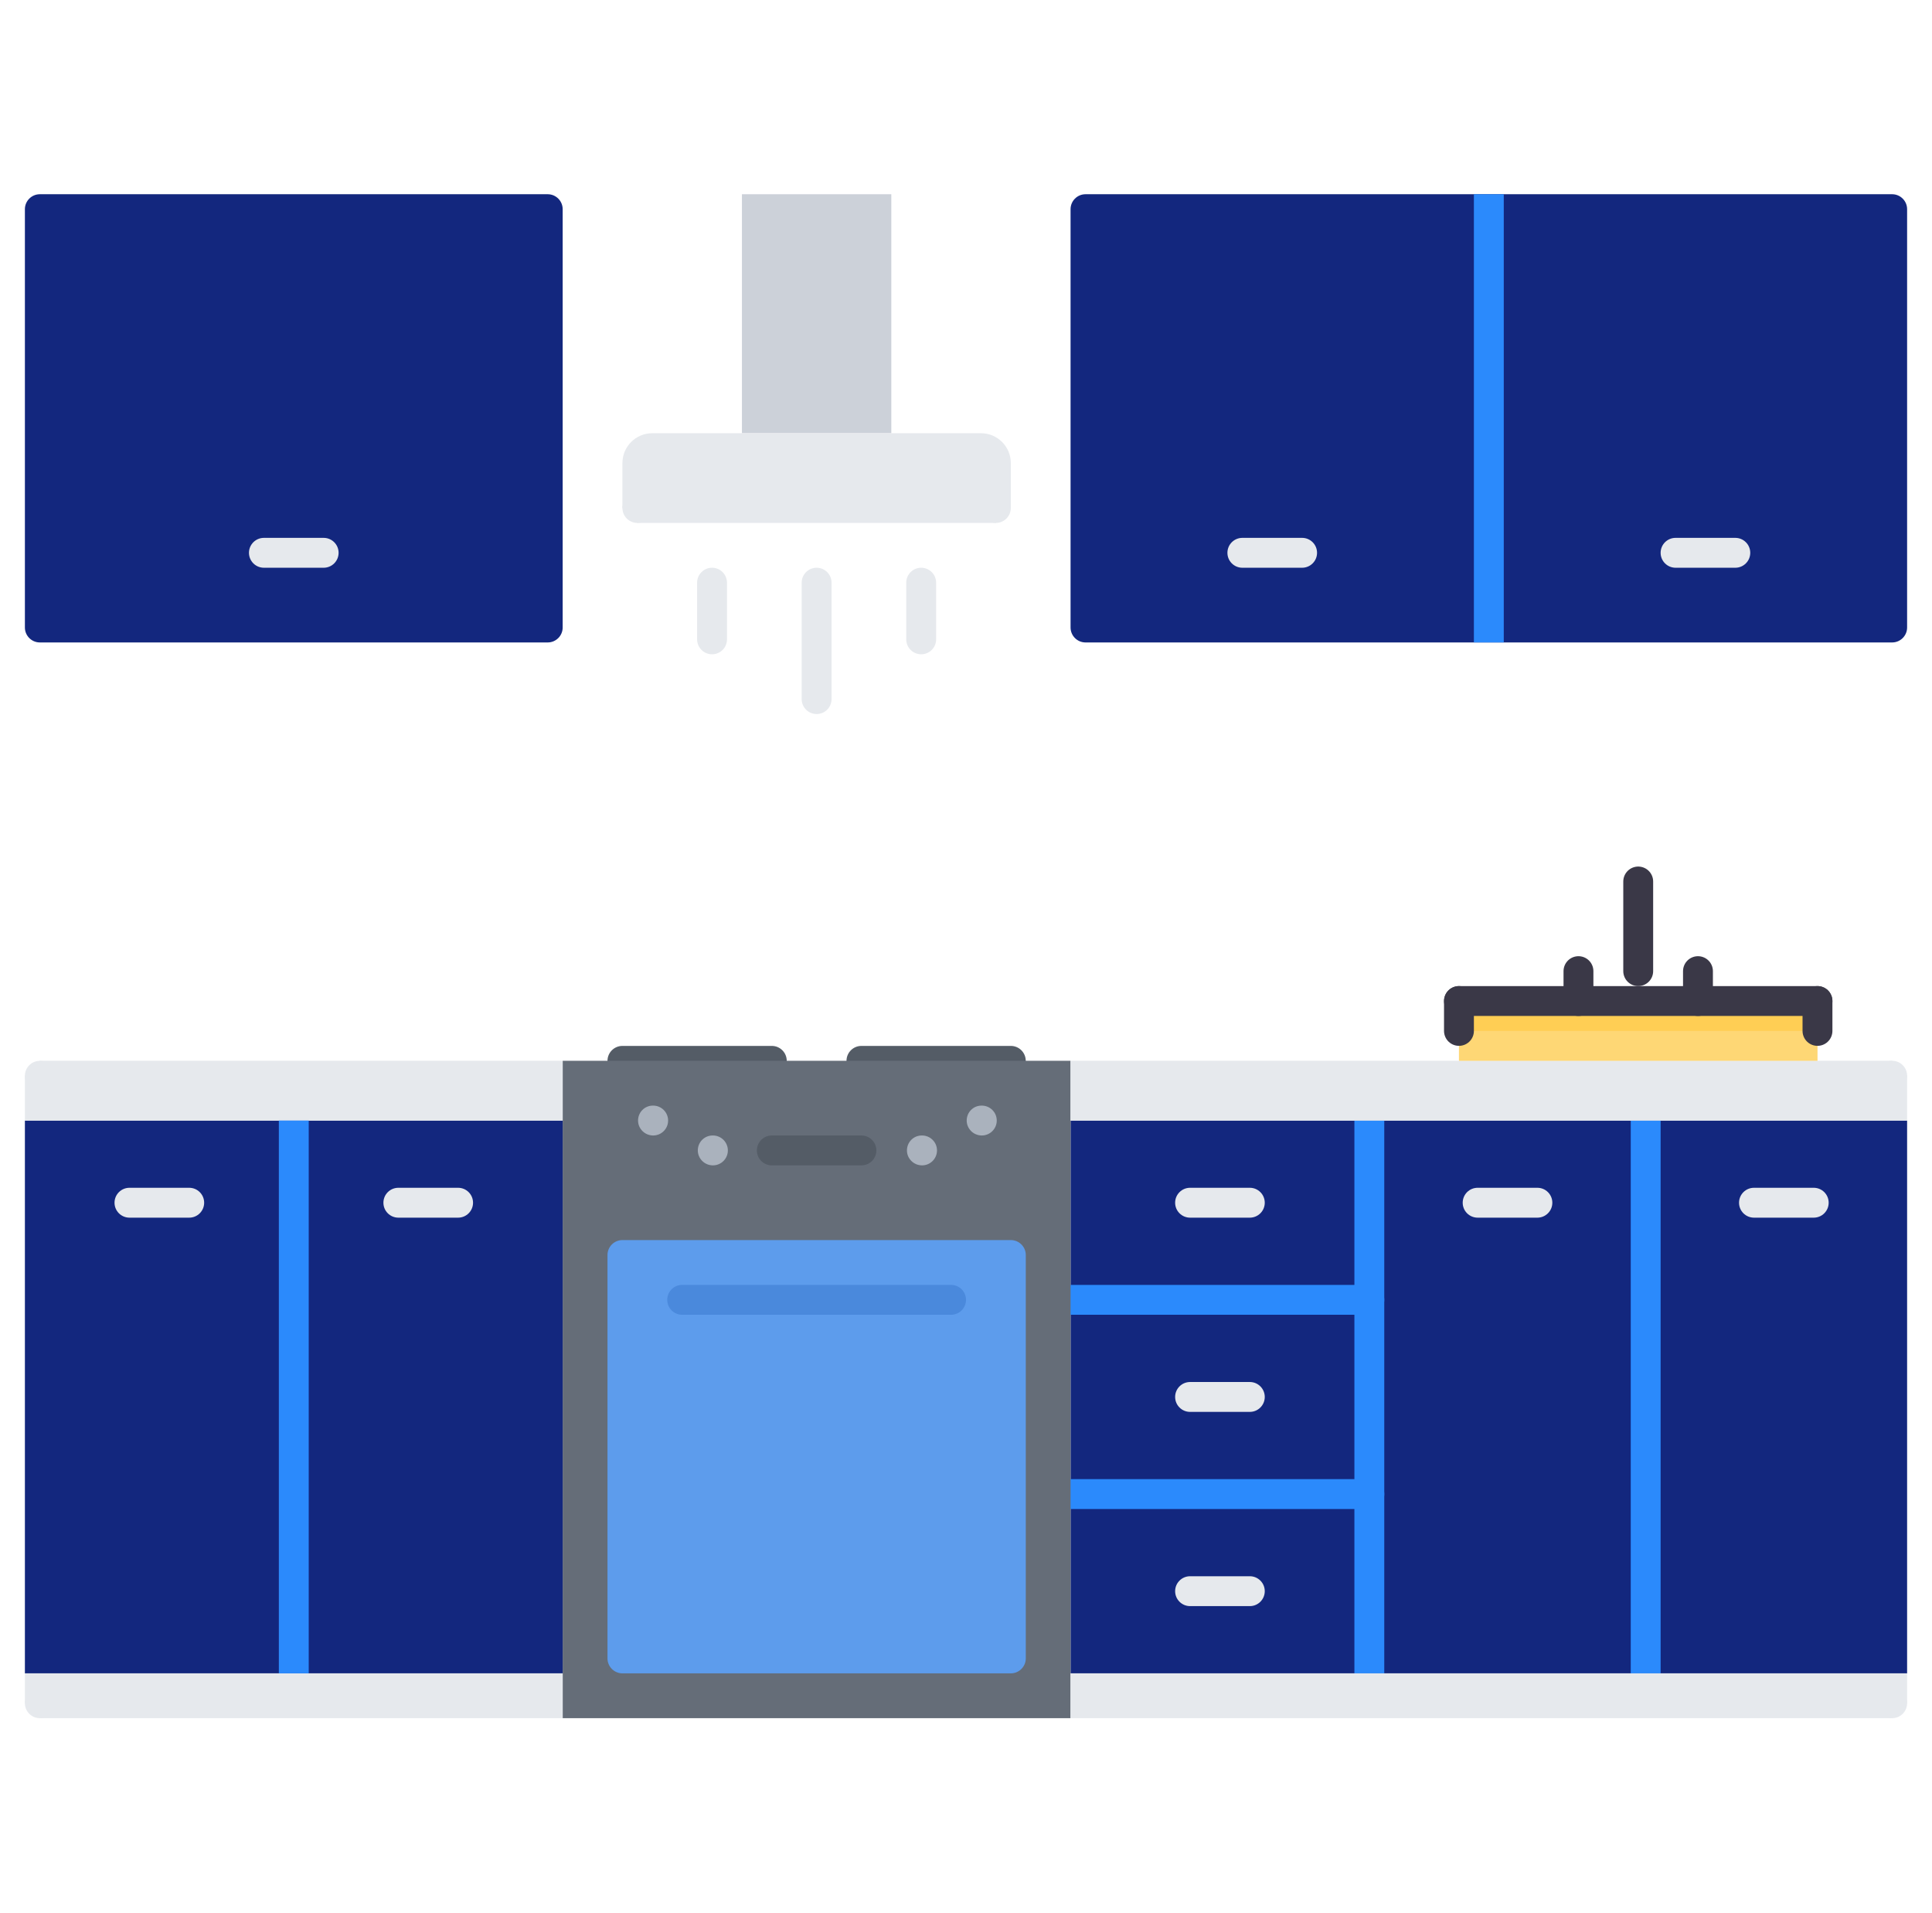
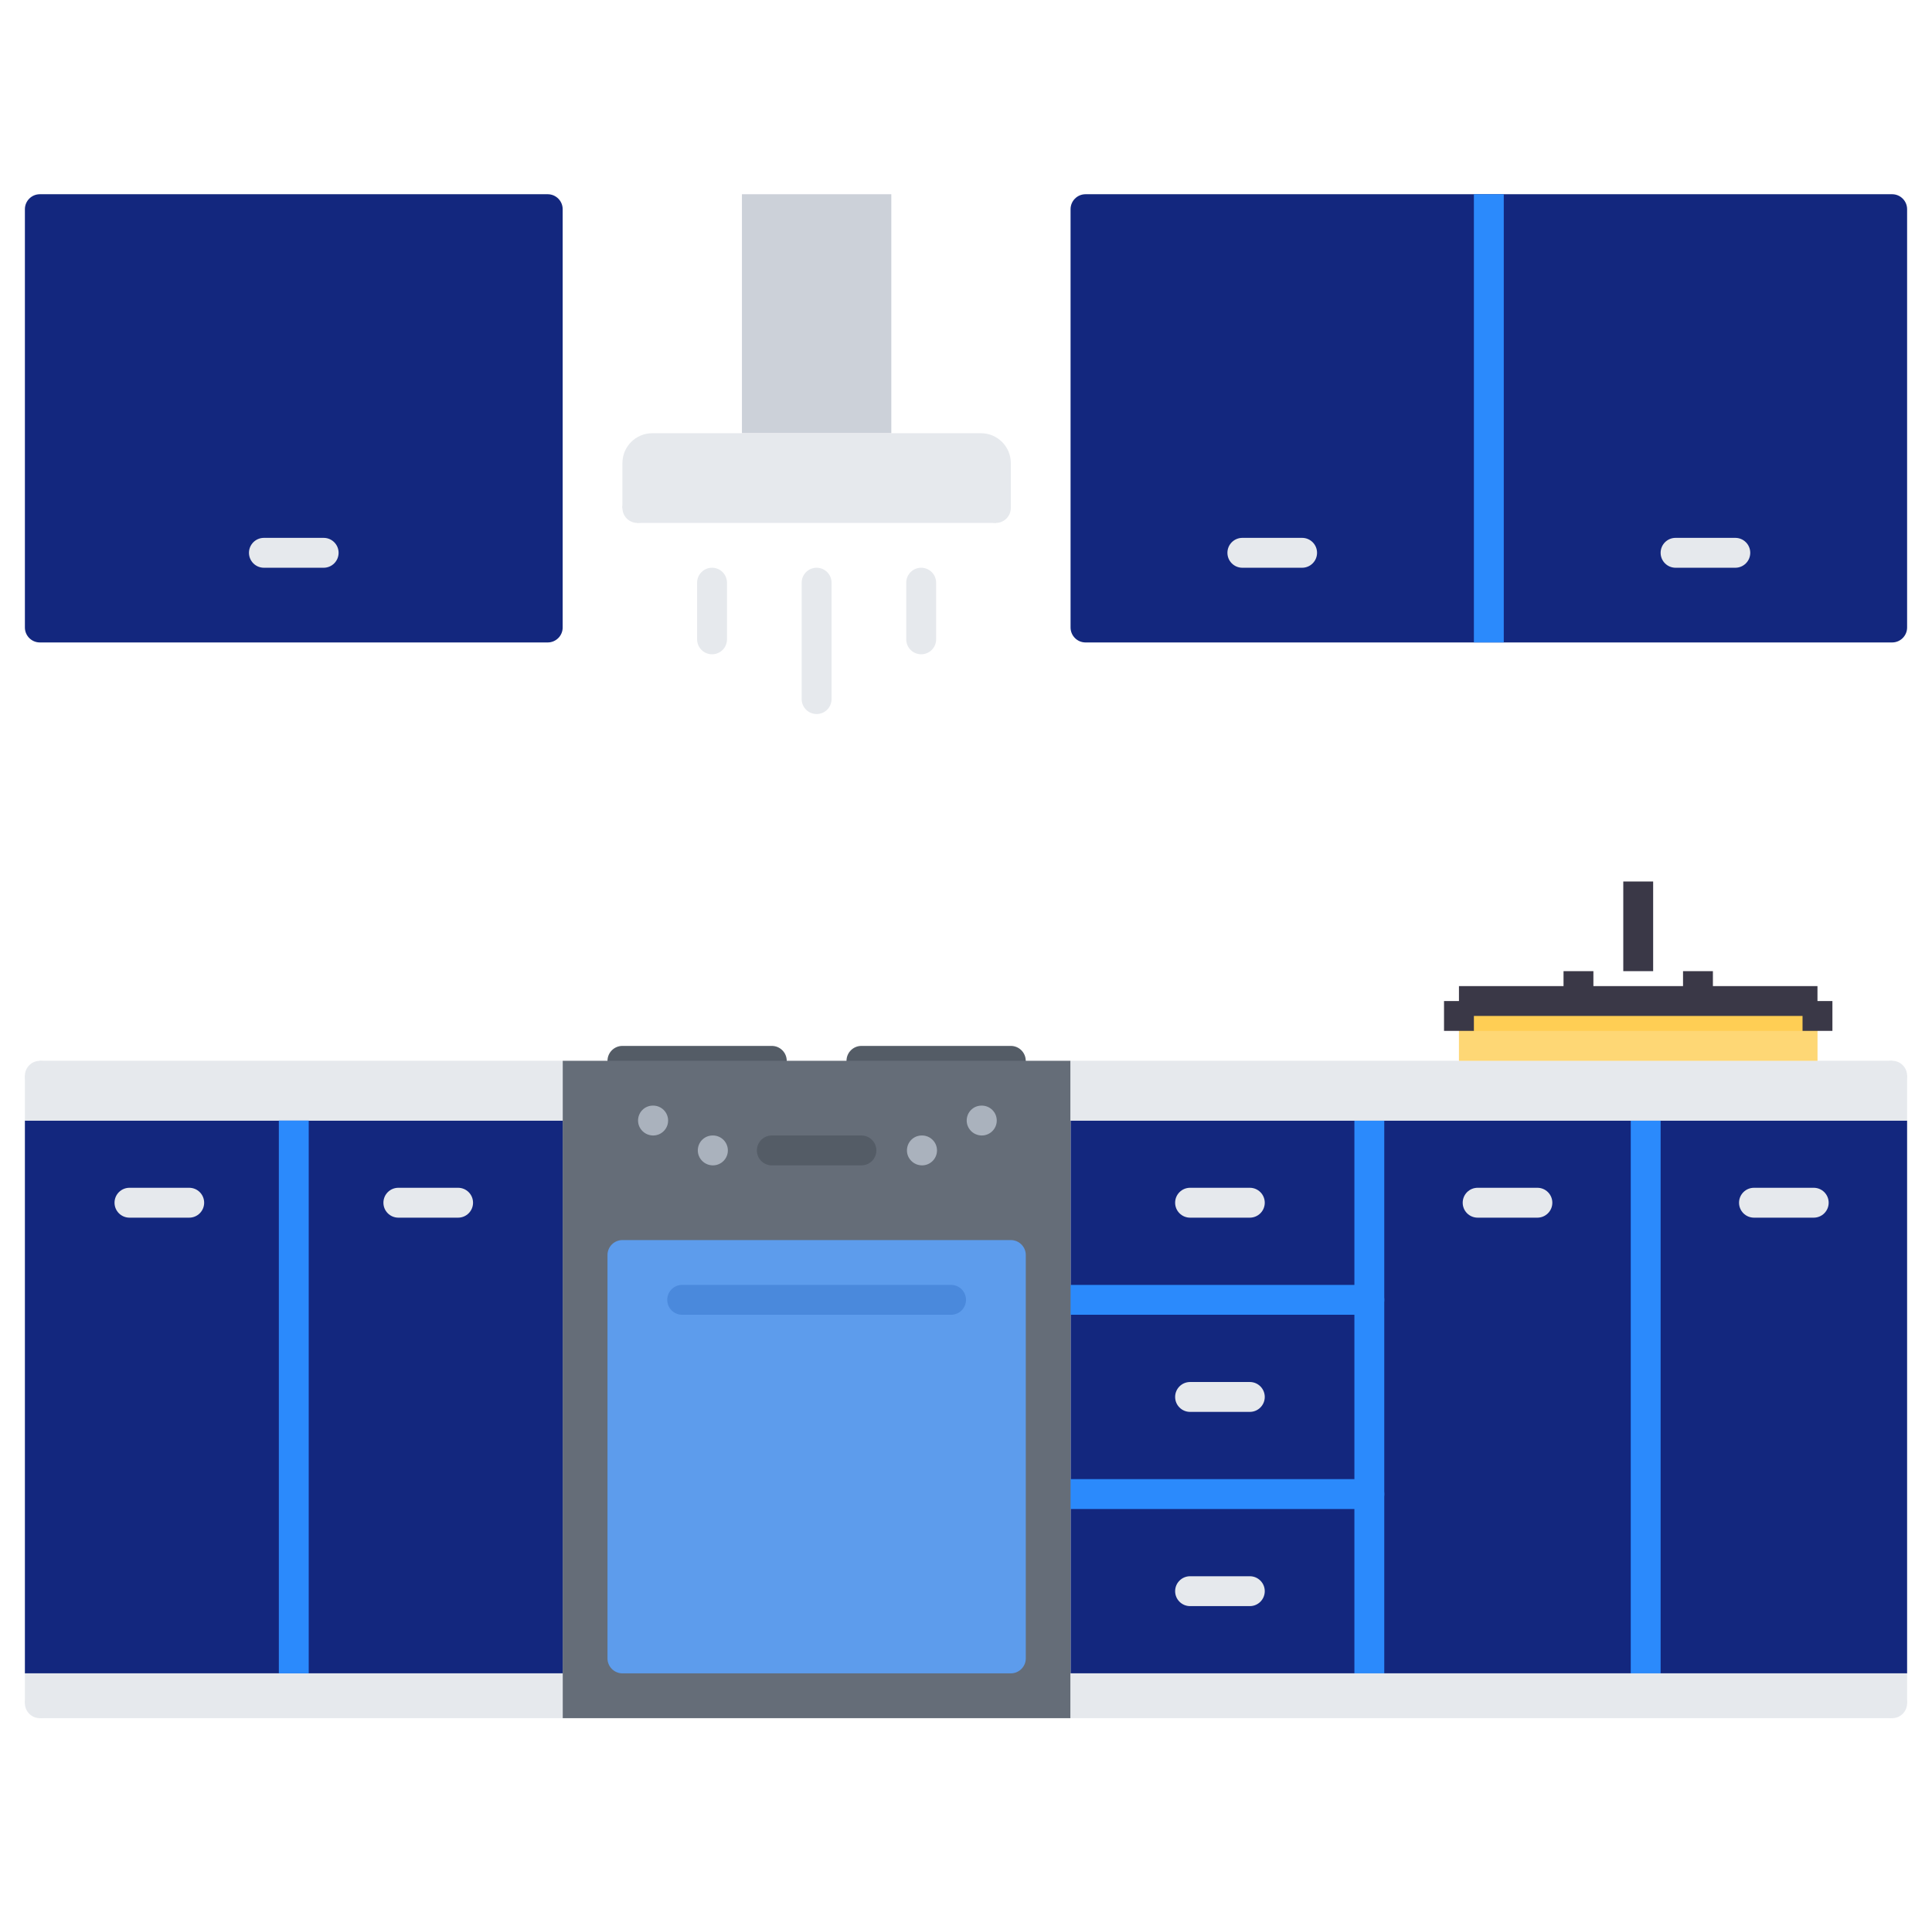
<svg xmlns="http://www.w3.org/2000/svg" width="97" height="96" viewBox="0 0 97 96" fill="none">
  <path d="M95.75 56.25H53.75V84H95.75V56.25Z" fill="#13277E" />
  <path d="M69.5 56.25H68V84H69.5V56.25Z" fill="#2B8AFC" />
  <path d="M83.375 56.25H81.875V84H83.375V56.25Z" fill="#2B8AFC" />
  <path d="M68.75 66H53.75C53.336 66 53 65.664 53 65.25C53 64.836 53.336 64.5 53.75 64.5H68.75C69.164 64.5 69.5 64.836 69.5 65.25C69.5 65.664 69.164 66 68.75 66ZM68.75 75.75H53.75C53.336 75.75 53 75.414 53 75C53 74.586 53.336 74.25 53.75 74.25H68.75C69.164 74.25 69.5 74.586 69.5 75C69.5 75.414 69.164 75.75 68.75 75.75Z" fill="#2B8AFC" />
  <path d="M38.75 54.003H31.25C30.836 54.003 30.5 53.667 30.5 53.253C30.5 52.839 30.836 52.503 31.25 52.503H38.75C39.164 52.503 39.5 52.839 39.5 53.253C39.5 53.667 39.164 54.003 38.75 54.003ZM50.75 54.003H43.25C42.836 54.003 42.5 53.667 42.5 53.253C42.5 52.839 42.836 52.503 43.25 52.503H50.75C51.164 52.503 51.5 52.839 51.5 53.253C51.5 53.667 51.164 54.003 50.75 54.003Z" fill="#545C66" />
  <path d="M53.75 53.25H28.25V86.25H53.75V53.25Z" fill="#656D78" />
  <path d="M28.25 31.5C28.25 31.913 27.913 32.25 27.5 32.25H2C1.587 32.25 1.25 31.913 1.25 31.5V10.5C1.25 10.088 1.587 9.75 2 9.75H27.5C27.913 9.75 28.25 10.088 28.25 10.5V31.5Z" fill="#13277E" />
  <path d="M28.25 56.25H1.25V84H28.25V56.25Z" fill="#13277E" />
  <path d="M95.75 31.5C95.75 31.913 95.412 32.25 95 32.25H54.5C54.087 32.25 53.75 31.913 53.75 31.5V10.5C53.75 10.088 54.087 9.75 54.5 9.75H95C95.412 9.75 95.75 10.088 95.75 10.5V31.5Z" fill="#13277E" />
  <path d="M28.25 56.25H1.25V54.003L1.998 53.25H28.25V56.25Z" fill="#E6E9ED" />
  <path d="M95.75 56.25H53.75V53.25H94.999L95.75 54V56.25Z" fill="#E6E9ED" />
  <path d="M28.25 86.25H1.998L1.25 85.5V84H28.25V86.25Z" fill="#E6E9ED" />
  <path d="M94.999 86.25H53.75V84H95.75V85.5L94.999 86.25Z" fill="#E6E9ED" />
  <path d="M91.25 50.25H73.25V53.25H91.25V50.25Z" fill="#FFCE54" />
  <path d="M51.502 83.25C51.502 83.662 51.164 84 50.752 84H31.25C30.837 84 30.5 83.662 30.5 83.25V63C30.5 62.587 30.837 62.25 31.25 62.25H50.752C51.164 62.25 51.502 62.587 51.502 63V83.25Z" fill="#5D9CEC" />
  <path d="M44.75 9.75H37.25V21.748H44.75V9.75Z" fill="#CCD1D9" />
  <path d="M49.25 21.747H32.75C31.921 21.747 31.25 22.418 31.25 23.247V25.499L31.998 26.249H50L50.75 25.499V23.247C50.75 22.418 50.08 21.747 49.25 21.747Z" fill="#E6E9ED" />
  <path opacity="0.2" d="M91.25 51.75H73.25V53.25H91.25V51.75Z" fill="#F9F9F9" />
  <path d="M32.793 57C32.379 57 32.035 56.664 32.035 56.25C32.035 55.836 32.364 55.5 32.778 55.5H32.794C33.207 55.5 33.544 55.836 33.544 56.25C33.544 56.664 33.207 57 32.793 57ZM49.293 57C48.879 57 48.535 56.664 48.535 56.25C48.535 55.836 48.864 55.5 49.278 55.5H49.294C49.707 55.5 50.044 55.836 50.044 56.25C50.044 56.664 49.707 57 49.293 57ZM35.793 58.5C35.379 58.5 35.035 58.164 35.035 57.75C35.035 57.336 35.364 57 35.778 57H35.794C36.207 57 36.544 57.336 36.544 57.75C36.544 58.164 36.207 58.5 35.793 58.5ZM46.293 58.5C45.879 58.5 45.535 58.164 45.535 57.75C45.535 57.336 45.864 57 46.278 57H46.294C46.707 57 47.044 57.336 47.044 57.75C47.044 58.164 46.707 58.5 46.293 58.5Z" fill="#AAB2BD" />
  <path d="M62.75 61.125H59.75C59.336 61.125 59 60.789 59 60.375C59 59.961 59.336 59.625 59.75 59.625H62.75C63.164 59.625 63.5 59.961 63.5 60.375C63.5 60.789 63.164 61.125 62.75 61.125ZM23 61.125H20C19.586 61.125 19.25 60.789 19.25 60.375C19.25 59.961 19.586 59.625 20 59.625H23C23.414 59.625 23.75 59.961 23.75 60.375C23.75 60.789 23.414 61.125 23 61.125ZM9.5 61.125H6.5C6.086 61.125 5.75 60.789 5.75 60.375C5.75 59.961 6.086 59.625 6.5 59.625H9.5C9.914 59.625 10.25 59.961 10.25 60.375C10.25 60.789 9.914 61.125 9.5 61.125ZM77.188 61.125H74.188C73.773 61.125 73.438 60.789 73.438 60.375C73.438 59.961 73.773 59.625 74.188 59.625H77.188C77.602 59.625 77.938 59.961 77.938 60.375C77.938 60.789 77.602 61.125 77.188 61.125ZM65.375 28.5H62.375C61.961 28.5 61.625 28.164 61.625 27.75C61.625 27.336 61.961 27 62.375 27H65.375C65.789 27 66.125 27.336 66.125 27.75C66.125 28.164 65.789 28.5 65.375 28.5ZM87.125 28.5H84.125C83.711 28.5 83.375 28.164 83.375 27.75C83.375 27.336 83.711 27 84.125 27H87.125C87.539 27 87.875 27.336 87.875 27.75C87.875 28.164 87.539 28.5 87.125 28.5ZM16.25 28.5H13.25C12.836 28.5 12.5 28.164 12.5 27.75C12.5 27.336 12.836 27 13.25 27H16.25C16.664 27 17 27.336 17 27.75C17 28.164 16.664 28.5 16.25 28.5ZM91.062 61.125H88.062C87.648 61.125 87.312 60.789 87.312 60.375C87.312 59.961 87.648 59.625 88.062 59.625H91.062C91.477 59.625 91.812 59.961 91.812 60.375C91.812 60.789 91.477 61.125 91.062 61.125Z" fill="#E6E9ED" />
  <path d="M43.25 58.5H38.75C38.336 58.5 38 58.164 38 57.75C38 57.336 38.336 57 38.75 57H43.25C43.664 57 44 57.336 44 57.75C44 58.164 43.664 58.5 43.25 58.5Z" fill="#545C66" />
  <path d="M47.75 66H34.25C33.836 66 33.5 65.664 33.5 65.25C33.5 64.836 33.836 64.5 34.25 64.5H47.75C48.164 64.5 48.5 64.836 48.5 65.25C48.5 65.664 48.164 66 47.75 66Z" fill="#4A89DC" />
-   <path d="M73.25 50.25H91.25" stroke="#3A3847" stroke-width="1.5" stroke-miterlimit="10" stroke-linecap="round" stroke-linejoin="round" />
-   <path d="M73.25 50.25V51.75" stroke="#3A3847" stroke-width="1.5" stroke-miterlimit="10" stroke-linecap="round" stroke-linejoin="round" />
-   <path d="M91.25 50.25V51.75" stroke="#3A3847" stroke-width="1.5" stroke-miterlimit="10" stroke-linecap="round" stroke-linejoin="round" />
-   <path d="M82.25 48.75V44.25" stroke="#3A3847" stroke-width="1.5" stroke-miterlimit="10" stroke-linecap="round" stroke-linejoin="round" />
-   <path d="M85.25 50.25V48.75" stroke="#3A3847" stroke-width="1.5" stroke-miterlimit="10" stroke-linecap="round" stroke-linejoin="round" />
-   <path d="M79.25 50.25V48.75" stroke="#3A3847" stroke-width="1.5" stroke-miterlimit="10" stroke-linecap="round" stroke-linejoin="round" />
+   <path d="M73.25 50.25H91.25" stroke="#3A3847" stroke-width="1.5" stroke-miterlimit="10" strokeLinecap="round" stroke-linejoin="round" />
+   <path d="M73.25 50.25V51.75" stroke="#3A3847" stroke-width="1.5" stroke-miterlimit="10" strokeLinecap="round" stroke-linejoin="round" />
+   <path d="M91.25 50.25V51.75" stroke="#3A3847" stroke-width="1.5" stroke-miterlimit="10" strokeLinecap="round" stroke-linejoin="round" />
+   <path d="M82.25 48.75V44.25" stroke="#3A3847" stroke-width="1.5" stroke-miterlimit="10" strokeLinecap="round" stroke-linejoin="round" />
+   <path d="M85.25 50.25V48.75" stroke="#3A3847" stroke-width="1.5" stroke-miterlimit="10" strokeLinecap="round" stroke-linejoin="round" />
+   <path d="M79.25 50.25V48.75" stroke="#3A3847" stroke-width="1.5" stroke-miterlimit="10" strokeLinecap="round" stroke-linejoin="round" />
  <path d="M75.5 9.75H74V32.25H75.5V9.75Z" fill="#2B8AFC" />
  <path d="M35.75 32.844C35.336 32.844 35 32.508 35 32.094V29.25C35 28.836 35.336 28.5 35.75 28.5C36.164 28.5 36.5 28.836 36.5 29.25V32.094C36.5 32.51 36.164 32.844 35.75 32.844ZM46.25 32.844C45.836 32.844 45.5 32.508 45.5 32.094V29.25C45.5 28.836 45.836 28.5 46.25 28.5C46.664 28.5 47 28.836 47 29.25V32.094C47 32.51 46.664 32.844 46.25 32.844ZM41 35.844C40.586 35.844 40.25 35.508 40.25 35.094V29.25C40.25 28.836 40.586 28.5 41 28.5C41.414 28.5 41.75 28.836 41.75 29.25V35.094C41.75 35.51 41.414 35.844 41 35.844ZM62.75 70.875H59.75C59.336 70.875 59 70.539 59 70.125C59 69.711 59.336 69.375 59.75 69.375H62.75C63.164 69.375 63.5 69.711 63.5 70.125C63.5 70.539 63.164 70.875 62.75 70.875ZM62.75 80.625H59.75C59.336 80.625 59 80.289 59 79.875C59 79.461 59.336 79.125 59.75 79.125H62.75C63.164 79.125 63.5 79.461 63.5 79.875C63.5 80.289 63.164 80.625 62.75 80.625Z" fill="#E6E9ED" />
  <path d="M15.5 56.25H14V84H15.5V56.25Z" fill="#2B8AFC" />
  <path d="M32 26.25C32.414 26.25 32.75 25.914 32.75 25.5C32.75 25.086 32.414 24.75 32 24.75C31.586 24.75 31.25 25.086 31.25 25.5C31.25 25.914 31.586 26.25 32 26.25Z" fill="#E6E9ED" />
  <path d="M50 26.25C50.414 26.25 50.75 25.914 50.75 25.5C50.75 25.086 50.414 24.75 50 24.75C49.586 24.75 49.25 25.086 49.25 25.5C49.25 25.914 49.586 26.25 50 26.25Z" fill="#E6E9ED" />
  <path d="M95 54.75C95.414 54.75 95.75 54.414 95.75 54C95.75 53.586 95.414 53.25 95 53.25C94.586 53.25 94.25 53.586 94.25 54C94.25 54.414 94.586 54.75 95 54.75Z" fill="#E6E9ED" />
  <path d="M95 86.25C95.414 86.25 95.75 85.914 95.75 85.5C95.75 85.086 95.414 84.75 95 84.75C94.586 84.75 94.25 85.086 94.25 85.5C94.25 85.914 94.586 86.25 95 86.25Z" fill="#E6E9ED" />
  <path d="M2 86.25C2.414 86.25 2.75 85.914 2.75 85.5C2.75 85.086 2.414 84.75 2 84.75C1.586 84.75 1.25 85.086 1.25 85.5C1.25 85.914 1.586 86.25 2 86.25Z" fill="#E6E9ED" />
  <path d="M2 54.753C2.414 54.753 2.75 54.417 2.75 54.003C2.75 53.589 2.414 53.253 2 53.253C1.586 53.253 1.25 53.589 1.25 54.003C1.25 54.417 1.586 54.753 2 54.753Z" fill="#E6E9ED" />
</svg>
